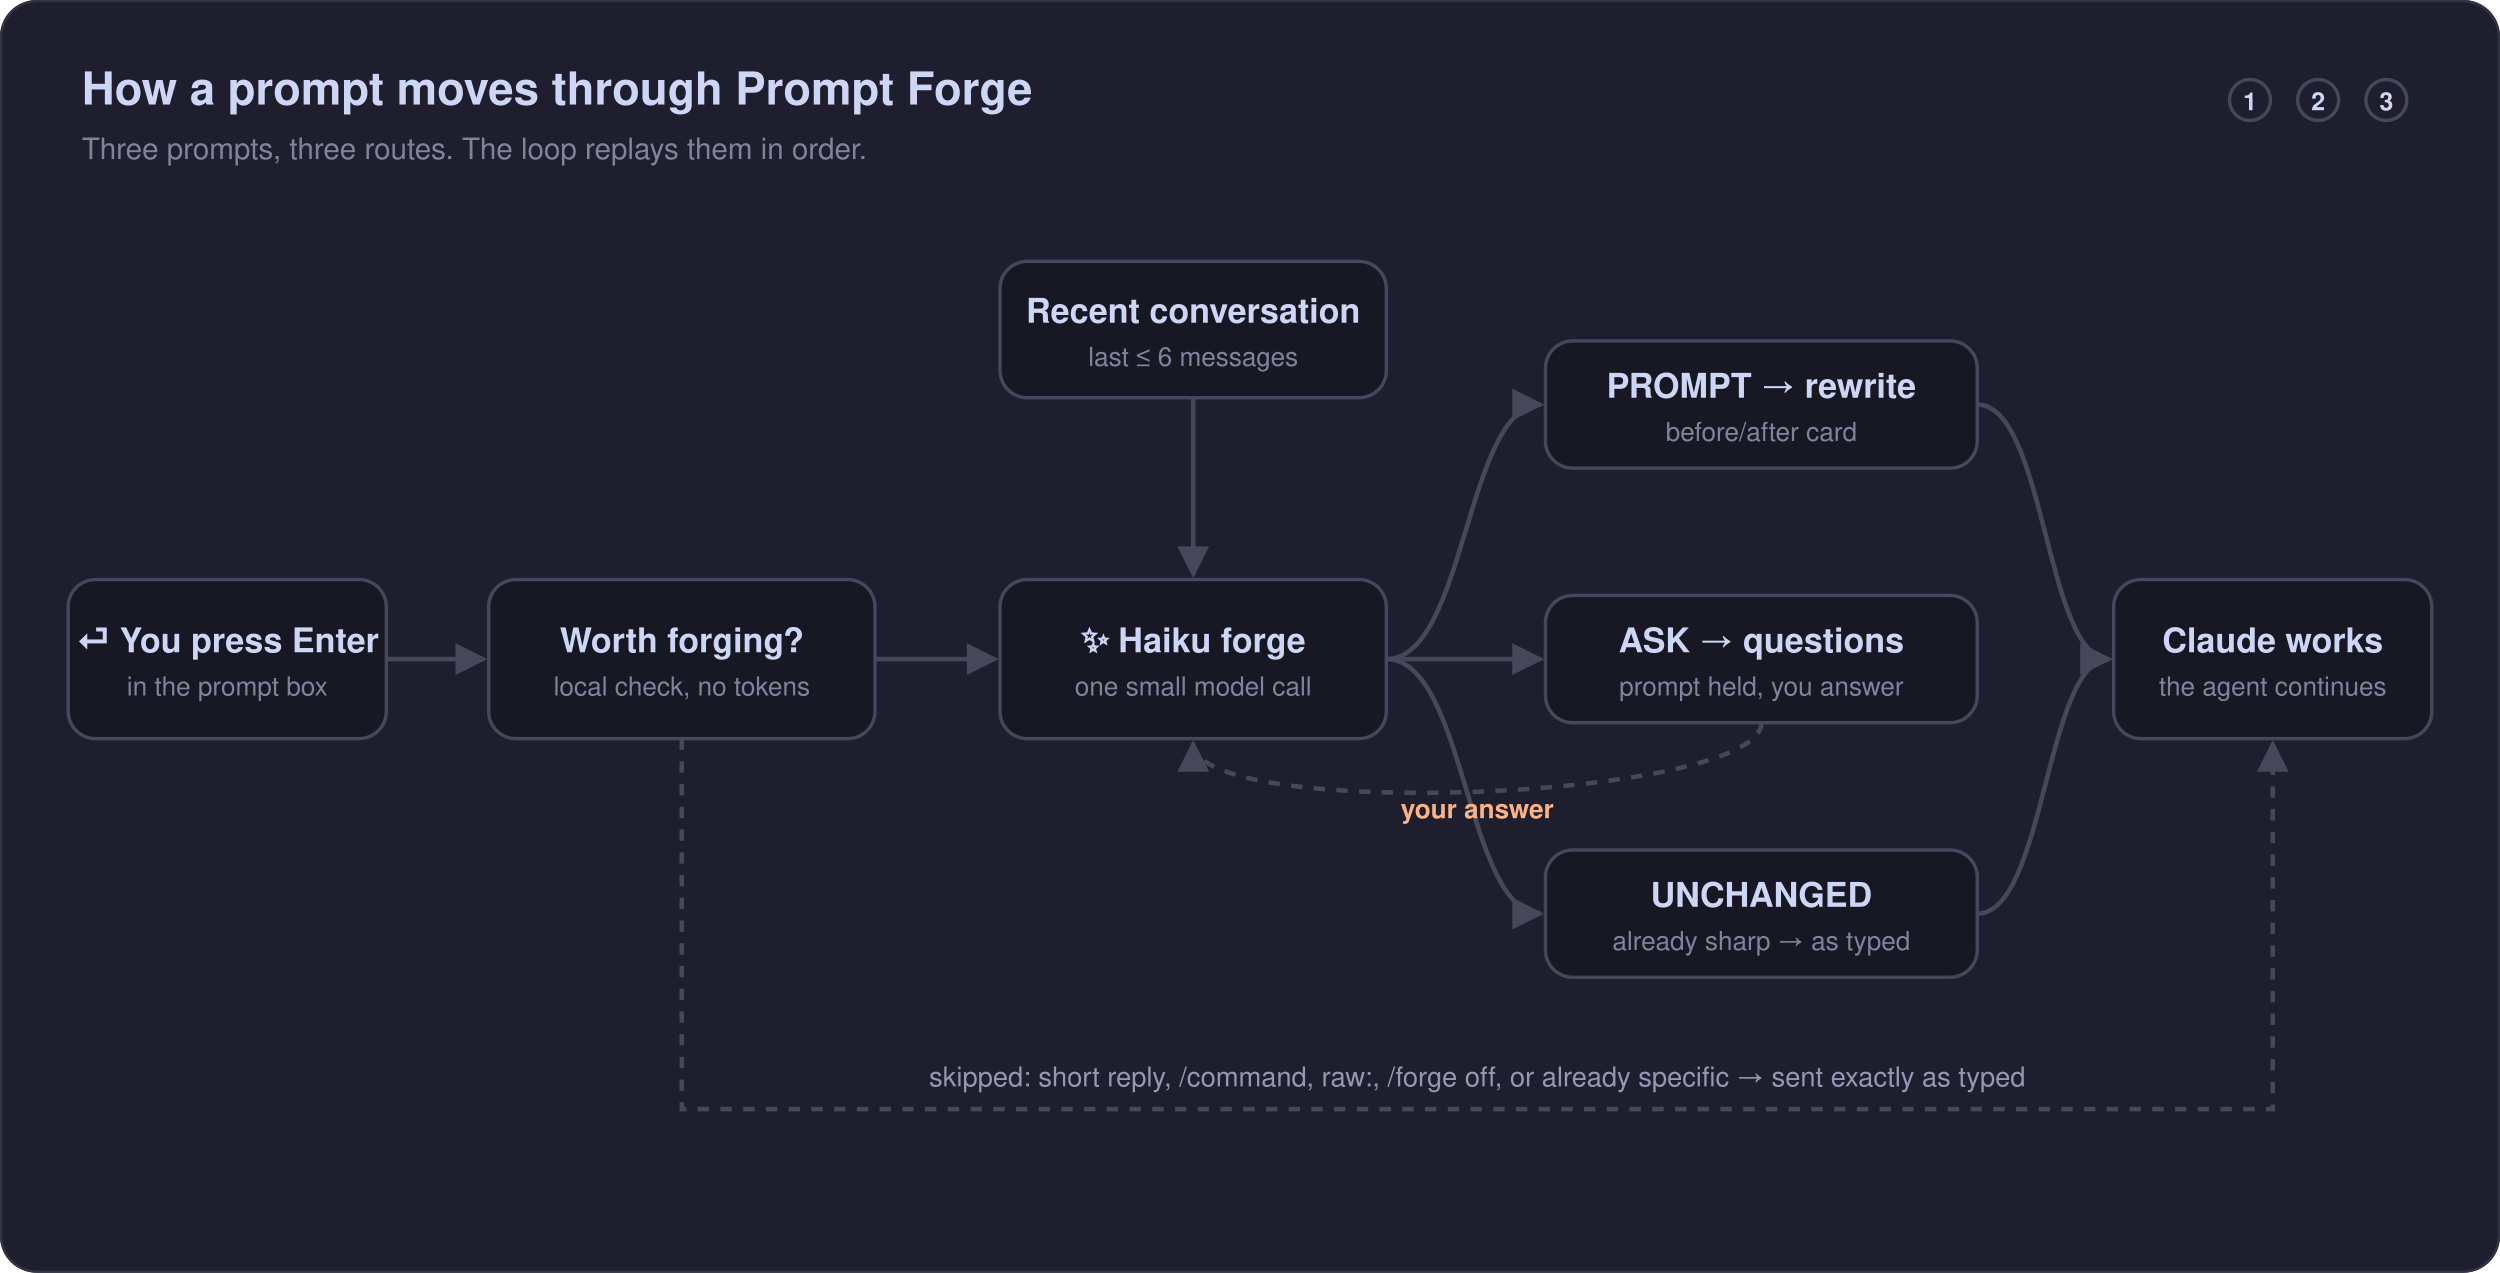
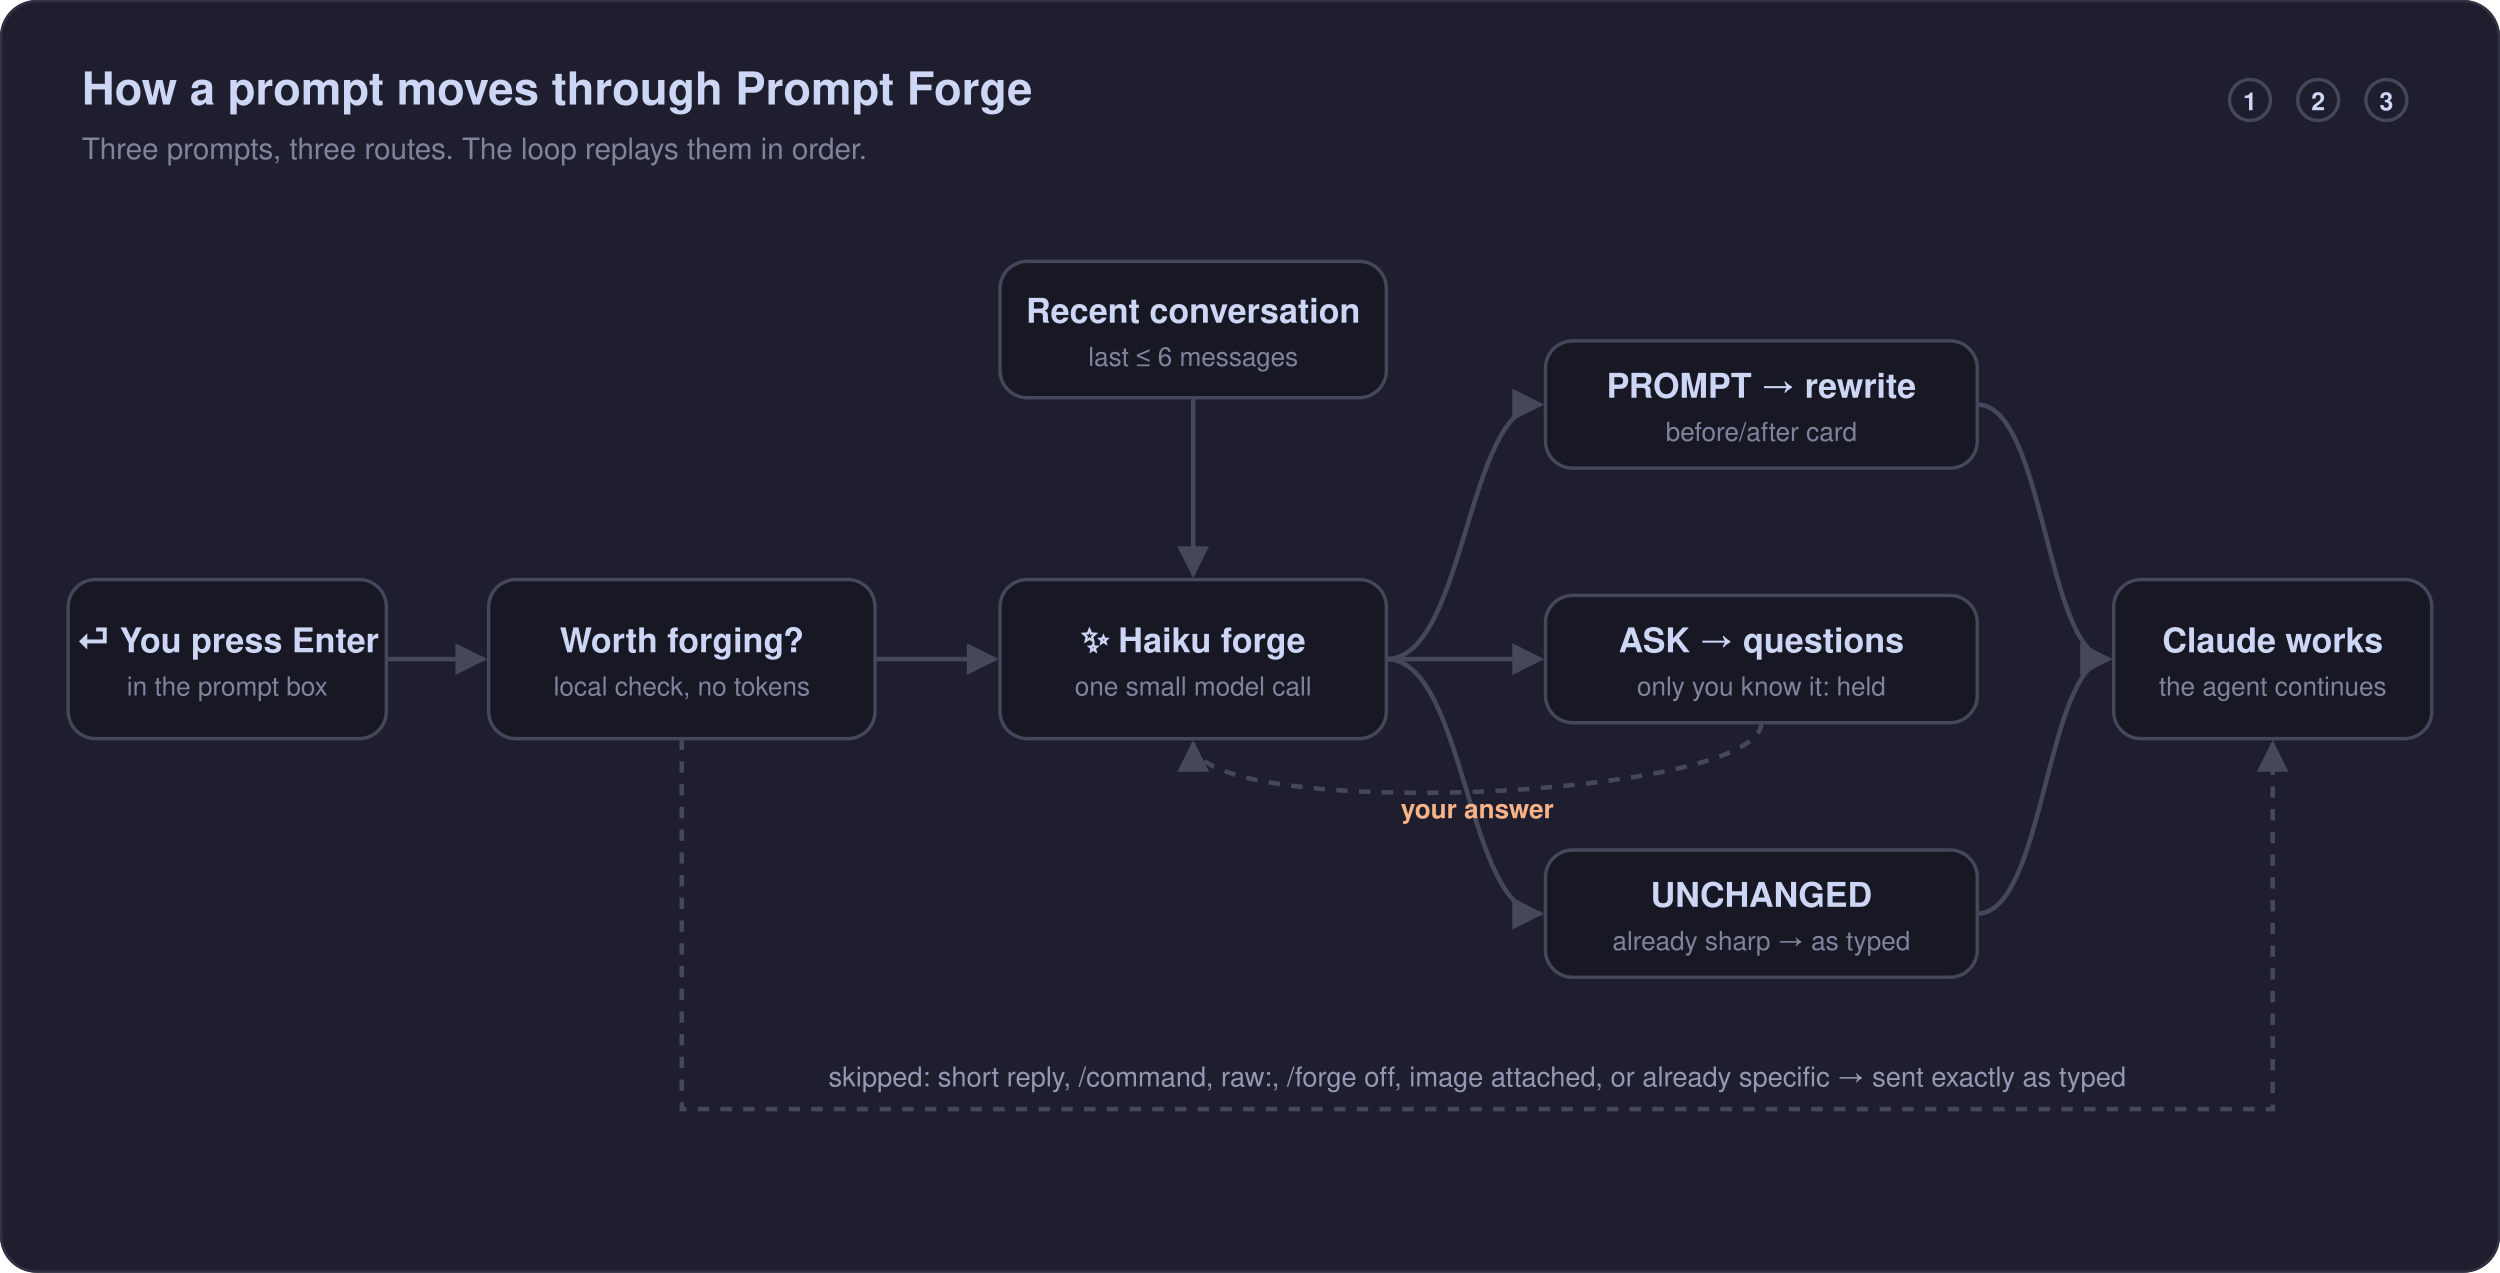
<svg xmlns="http://www.w3.org/2000/svg" viewBox="0 0 1100 560" width="1100" height="560" role="img" aria-label="Animated diagram: how a prompt moves through Prompt Forge">
  <defs>
    <marker id="arrow" viewBox="0 0 10 10" refX="9" refY="5" markerWidth="7" markerHeight="7" orient="auto-start-reverse">
      <path d="M0,0 L10,5 L0,10 z" fill="#45475a" />
    </marker>
    <filter id="glow" x="-30%" y="-30%" width="160%" height="160%">
      <feGaussianBlur stdDeviation="5" result="b" />
      <feMerge>
        <feMergeNode in="b" />
        <feMergeNode in="SourceGraphic" />
      </feMerge>
    </filter>
  </defs>
  <rect width="1100" height="560" rx="16" fill="#1e1e2e" />
  <rect x="0.5" y="0.5" width="1099" height="559" rx="16" fill="none" stroke="#313244" />
  <text x="36" y="46" font-family="-apple-system,BlinkMacSystemFont,'Segoe UI',Helvetica,Arial,sans-serif" font-size="20" fill="#cdd6f4" font-weight="700" text-anchor="start">How a prompt moves through Prompt Forge</text>
  <text x="36" y="70" font-family="-apple-system,BlinkMacSystemFont,'Segoe UI',Helvetica,Arial,sans-serif" font-size="13" fill="#7f849c" font-weight="400" text-anchor="start">Three prompts, three routes. The loop replays them in order.</text>
  <path d="M170,290 L213,290" fill="none" stroke="#45475a" stroke-width="2" marker-end="url(#arrow)" />
  <path d="M385,290 L438,290" fill="none" stroke="#45475a" stroke-width="2" marker-end="url(#arrow)" />
  <path d="M525,175 L525,253" fill="none" stroke="#45475a" stroke-width="2" marker-end="url(#arrow)" />
  <path d="M610,290 C645,290 645,178 678,178" fill="none" stroke="#45475a" stroke-width="2" marker-end="url(#arrow)" />
  <path d="M610,290 L678,290" fill="none" stroke="#45475a" stroke-width="2" marker-end="url(#arrow)" />
  <path d="M610,290 C645,290 645,402 678,402" fill="none" stroke="#45475a" stroke-width="2" marker-end="url(#arrow)" />
  <path d="M870,178 C900,178 900,290 928,290" fill="none" stroke="#45475a" stroke-width="2" marker-end="url(#arrow)" />
  <path d="M870,402 C900,402 900,290 928,290" fill="none" stroke="#45475a" stroke-width="2" marker-end="url(#arrow)" />
  <path d="M775,318 C775,352 525,362 525,327" fill="none" stroke="#45475a" stroke-width="2" stroke-dasharray="5 5" marker-end="url(#arrow)" />
  <path d="M300,325 L300,488 L1000,488 L1000,327" fill="none" stroke="#45475a" stroke-width="2" stroke-dasharray="5 5" marker-end="url(#arrow)" />
  <text x="650" y="360" font-family="-apple-system,BlinkMacSystemFont,'Segoe UI',Helvetica,Arial,sans-serif" font-size="11.5" fill="#fab387" font-weight="600" text-anchor="middle">your answer</text>
-   <text x="650" y="478" font-family="-apple-system,BlinkMacSystemFont,'Segoe UI',Helvetica,Arial,sans-serif" font-size="12" fill="#9399b2" font-weight="400" text-anchor="middle">skipped: short reply, /command, raw:, /forge off, or already specific → sent exactly as typed</text>
+   <text x="650" y="478" font-family="-apple-system,BlinkMacSystemFont,'Segoe UI',Helvetica,Arial,sans-serif" font-size="12" fill="#9399b2" font-weight="400" text-anchor="middle">skipped: short reply, /command, raw:, /forge off, image attached, or already specific → sent exactly as typed</text>
  <rect x="30" y="255" width="140" height="70" rx="12" fill="#181825" stroke="#45475a" stroke-width="1.5" />
  <rect x="30" y="255" width="140" height="70" rx="12" fill="#89b4fa" fill-opacity="0.12" stroke="#89b4fa" stroke-width="2.5" opacity="0" filter="url(#glow)">
    <animate attributeName="opacity" dur="21s" repeatCount="indefinite" values="0;0;1;1;0;0;1;1;0;0;1;1;0;0" keyTimes="0.0;0.009;0.019;0.052;0.062;0.333;0.343;0.371;0.381;0.743;0.752;0.781;0.79;1" />
  </rect>
  <text x="100.0" y="287.0" font-family="-apple-system,BlinkMacSystemFont,'Segoe UI',Helvetica,Arial,sans-serif" font-size="15" fill="#cdd6f4" font-weight="700" text-anchor="middle">⏎ You press Enter</text>
  <text x="100.0" y="306.0" font-family="-apple-system,BlinkMacSystemFont,'Segoe UI',Helvetica,Arial,sans-serif" font-size="11.5" fill="#7f849c" font-weight="400" text-anchor="middle">in the prompt box</text>
  <rect x="215" y="255" width="170" height="70" rx="12" fill="#181825" stroke="#45475a" stroke-width="1.5" />
  <rect x="215" y="255" width="170" height="70" rx="12" fill="#f9e2af" fill-opacity="0.12" stroke="#f9e2af" stroke-width="2.5" opacity="0" filter="url(#glow)">
    <animate attributeName="opacity" dur="21s" repeatCount="indefinite" values="0;0;1;1;0;0;1;1;0;0;1;1;0;0" keyTimes="0.0;0.057;0.067;0.09;0.1;0.376;0.386;0.409;0.419;0.786;0.795;0.824;0.833;1" />
  </rect>
  <text x="300.0" y="287.0" font-family="-apple-system,BlinkMacSystemFont,'Segoe UI',Helvetica,Arial,sans-serif" font-size="15" fill="#cdd6f4" font-weight="700" text-anchor="middle">Worth forging?</text>
  <text x="300.0" y="306.0" font-family="-apple-system,BlinkMacSystemFont,'Segoe UI',Helvetica,Arial,sans-serif" font-size="11.5" fill="#7f849c" font-weight="400" text-anchor="middle">local check, no tokens</text>
  <rect x="440" y="255" width="170" height="70" rx="12" fill="#181825" stroke="#45475a" stroke-width="1.5" />
  <rect x="440" y="255" width="170" height="70" rx="12" fill="#f5a6e6" fill-opacity="0.12" stroke="#f5a6e6" stroke-width="2.5" opacity="0" filter="url(#glow)">
    <animate attributeName="opacity" dur="21s" repeatCount="indefinite" values="0;0;1;1;0;0;1;1;0;0;1;1;0;0" keyTimes="0.0;0.114;0.124;0.176;0.186;0.433;0.443;0.481;0.49;0.633;0.643;0.667;0.676;1" />
  </rect>
  <text x="525.0" y="287.0" font-family="-apple-system,BlinkMacSystemFont,'Segoe UI',Helvetica,Arial,sans-serif" font-size="15" fill="#cdd6f4" font-weight="700" text-anchor="middle">✨ Haiku forge</text>
  <text x="525.0" y="306.0" font-family="-apple-system,BlinkMacSystemFont,'Segoe UI',Helvetica,Arial,sans-serif" font-size="11.5" fill="#7f849c" font-weight="400" text-anchor="middle">one small model call</text>
  <rect x="440" y="115" width="170" height="60" rx="12" fill="#181825" stroke="#45475a" stroke-width="1.5" />
  <rect x="440" y="115" width="170" height="60" rx="12" fill="#9399b2" fill-opacity="0.12" stroke="#9399b2" stroke-width="2.5" opacity="0" filter="url(#glow)">
    <animate attributeName="opacity" dur="21s" repeatCount="indefinite" values="0;0;1;1;0;0;1;1;0;0" keyTimes="0.0;0.095;0.105;0.133;0.143;0.409;0.419;0.448;0.457;1" />
  </rect>
  <text x="525.0" y="142.0" font-family="-apple-system,BlinkMacSystemFont,'Segoe UI',Helvetica,Arial,sans-serif" font-size="15" fill="#cdd6f4" font-weight="700" text-anchor="middle">Recent conversation</text>
  <text x="525.0" y="161.0" font-family="-apple-system,BlinkMacSystemFont,'Segoe UI',Helvetica,Arial,sans-serif" font-size="11.5" fill="#7f849c" font-weight="400" text-anchor="middle">last ≤ 6 messages</text>
  <rect x="680" y="150" width="190" height="56" rx="12" fill="#181825" stroke="#45475a" stroke-width="1.5" />
  <rect x="680" y="150" width="190" height="56" rx="12" fill="#a6e3a1" fill-opacity="0.12" stroke="#a6e3a1" stroke-width="2.5" opacity="0" filter="url(#glow)">
    <animate attributeName="opacity" dur="21s" repeatCount="indefinite" values="0;0;1;1;0;0;1;1;0;0" keyTimes="0.0;0.209;0.219;0.243;0.252;0.695;0.705;0.714;0.724;1" />
  </rect>
  <text x="775.0" y="175.0" font-family="-apple-system,BlinkMacSystemFont,'Segoe UI',Helvetica,Arial,sans-serif" font-size="15" fill="#cdd6f4" font-weight="700" text-anchor="middle">PROMPT → rewrite</text>
  <text x="775.0" y="194.0" font-family="-apple-system,BlinkMacSystemFont,'Segoe UI',Helvetica,Arial,sans-serif" font-size="11.5" fill="#7f849c" font-weight="400" text-anchor="middle">before/after card</text>
  <rect x="680" y="262" width="190" height="56" rx="12" fill="#181825" stroke="#45475a" stroke-width="1.5" />
  <rect x="680" y="262" width="190" height="56" rx="12" fill="#fab387" fill-opacity="0.12" stroke="#fab387" stroke-width="2.5" opacity="0" filter="url(#glow)">
    <animate attributeName="opacity" dur="21s" repeatCount="indefinite" values="0;0;1;1;0;0" keyTimes="0.0;0.514;0.524;0.61;0.619;1" />
  </rect>
  <text x="775.0" y="287.0" font-family="-apple-system,BlinkMacSystemFont,'Segoe UI',Helvetica,Arial,sans-serif" font-size="15" fill="#cdd6f4" font-weight="700" text-anchor="middle">ASK → questions</text>
-   <text x="775.0" y="306.0" font-family="-apple-system,BlinkMacSystemFont,'Segoe UI',Helvetica,Arial,sans-serif" font-size="11.5" fill="#7f849c" font-weight="400" text-anchor="middle">prompt held, you answer</text>
+   <text x="775.0" y="306.0" font-family="-apple-system,BlinkMacSystemFont,'Segoe UI',Helvetica,Arial,sans-serif" font-size="11.5" fill="#7f849c" font-weight="400" text-anchor="middle">only you know it: held</text>
  <rect x="680" y="374" width="190" height="56" rx="12" fill="#181825" stroke="#45475a" stroke-width="1.5" />
  <rect x="680" y="374" width="190" height="56" rx="12" fill="#9399b2" fill-opacity="0.12" stroke="#9399b2" stroke-width="2.5" opacity="0" filter="url(#glow)">
    <animate attributeName="opacity" dur="21s" repeatCount="indefinite" values="0;0" keyTimes="0.0;1" />
  </rect>
  <text x="775.0" y="399.0" font-family="-apple-system,BlinkMacSystemFont,'Segoe UI',Helvetica,Arial,sans-serif" font-size="15" fill="#cdd6f4" font-weight="700" text-anchor="middle">UNCHANGED</text>
  <text x="775.0" y="418.0" font-family="-apple-system,BlinkMacSystemFont,'Segoe UI',Helvetica,Arial,sans-serif" font-size="11.5" fill="#7f849c" font-weight="400" text-anchor="middle">already sharp → as typed</text>
  <rect x="930" y="255" width="140" height="70" rx="12" fill="#181825" stroke="#45475a" stroke-width="1.5" />
  <rect x="930" y="255" width="140" height="70" rx="12" fill="#cba6f7" fill-opacity="0.12" stroke="#cba6f7" stroke-width="2.5" opacity="0" filter="url(#glow)">
    <animate attributeName="opacity" dur="21s" repeatCount="indefinite" values="0;0;1;1;0;0;1;1;0;0;1;1;0;0" keyTimes="0.0;0.276;0.286;0.324;0.333;0.724;0.733;0.762;0.771;0.914;0.924;0.971;0.981;1" />
  </rect>
  <text x="1000.0" y="287.0" font-family="-apple-system,BlinkMacSystemFont,'Segoe UI',Helvetica,Arial,sans-serif" font-size="15" fill="#cdd6f4" font-weight="700" text-anchor="middle">Claude works</text>
  <text x="1000.0" y="306.0" font-family="-apple-system,BlinkMacSystemFont,'Segoe UI',Helvetica,Arial,sans-serif" font-size="11.5" fill="#7f849c" font-weight="400" text-anchor="middle">the agent continues</text>
  <g opacity="0">
    <animate attributeName="opacity" dur="21s" repeatCount="indefinite" values="0;0;1;1;0;0" keyTimes="0;0.014;0.021;0.055;0.062;1" />
    <animateMotion dur="21s" repeatCount="indefinite" path="M100,290 L300,290" calcMode="linear" keyPoints="0;0;1;1" keyTimes="0;0.014;0.062;1" />
    <rect x="-105.5" y="-13" width="211.0" height="26" rx="13" fill="#89b4fa" />
    <text x="0" y="4.5" font-family="ui-monospace,SFMono-Regular,Menlo,Consolas,'DejaVu Sans Mono',monospace" font-size="12.5" fill="#11111b" font-weight="700" text-anchor="middle" textLength="189.0" lengthAdjust="spacingAndGlyphs">can u make the dashboard…</text>
  </g>
  <g opacity="0">
    <animate attributeName="opacity" dur="21s" repeatCount="indefinite" values="0;0;1;1;0;0" keyTimes="0;0.076;0.083;0.117;0.124;1" />
    <animateMotion dur="21s" repeatCount="indefinite" path="M300,290 L525,290" calcMode="linear" keyPoints="0;0;1;1" keyTimes="0;0.076;0.124;1" />
    <rect x="-105.5" y="-13" width="211.0" height="26" rx="13" fill="#89b4fa" />
    <text x="0" y="4.5" font-family="ui-monospace,SFMono-Regular,Menlo,Consolas,'DejaVu Sans Mono',monospace" font-size="12.5" fill="#11111b" font-weight="700" text-anchor="middle" textLength="189.0" lengthAdjust="spacingAndGlyphs">can u make the dashboard…</text>
  </g>
  <g opacity="0">
    <animate attributeName="opacity" dur="21s" repeatCount="indefinite" values="0;0;1;1;0;0" keyTimes="0;0.095;0.102;0.126;0.133;1" />
    <animateMotion dur="21s" repeatCount="indefinite" path="M525,175 L525,255" calcMode="linear" keyPoints="0;0;1;1" keyTimes="0;0.095;0.133;1" />
    <rect x="-40.0" y="-13" width="80" height="26" rx="13" fill="#9399b2" />
    <text x="0" y="4.5" font-family="-apple-system,BlinkMacSystemFont,'Segoe UI',Helvetica,Arial,sans-serif" font-size="12.5" fill="#11111b" font-weight="700" text-anchor="middle" textLength="58" lengthAdjust="spacingAndGlyphs">context</text>
  </g>
  <g opacity="0">
    <animate attributeName="opacity" dur="21s" repeatCount="indefinite" values="0;0;1;1;0;0" keyTimes="0;0.176;0.183;0.212;0.219;1" />
    <animateMotion dur="21s" repeatCount="indefinite" path="M525,290 C645,290 645,178 775,178" calcMode="linear" keyPoints="0;0;1;1" keyTimes="0;0.176;0.219;1" />
    <rect x="-112.9" y="-13" width="225.8" height="26" rx="13" fill="#a6e3a1" />
    <text x="0" y="4.5" font-family="-apple-system,BlinkMacSystemFont,'Segoe UI',Helvetica,Arial,sans-serif" font-size="12.5" fill="#11111b" font-weight="700" text-anchor="middle" textLength="203.8" lengthAdjust="spacingAndGlyphs">✨ goal · limits · done when</text>
  </g>
  <g opacity="0">
    <animate attributeName="opacity" dur="21s" repeatCount="indefinite" values="0;0;1;1;0;0" keyTimes="0;0.243;0.25;0.274;0.281;1" />
    <animateMotion dur="21s" repeatCount="indefinite" path="M775,178 C905,178 905,290 1000,290" calcMode="linear" keyPoints="0;0;1;1" keyTimes="0;0.243;0.281;1" />
    <rect x="-53.7" y="-13" width="107.4" height="26" rx="13" fill="#a6e3a1" />
    <text x="0" y="4.5" font-family="-apple-system,BlinkMacSystemFont,'Segoe UI',Helvetica,Arial,sans-serif" font-size="12.5" fill="#11111b" font-weight="700" text-anchor="middle" textLength="85.4" lengthAdjust="spacingAndGlyphs">✨ rewritten</text>
  </g>
  <g opacity="0">
    <animate attributeName="opacity" dur="21s" repeatCount="indefinite" values="0;0;1;1;0;0" keyTimes="0;0.333;0.341;0.374;0.381;1" />
    <animateMotion dur="21s" repeatCount="indefinite" path="M100,290 L300,290" calcMode="linear" keyPoints="0;0;1;1" keyTimes="0;0.333;0.381;1" />
    <rect x="-79.6" y="-13" width="159.2" height="26" rx="13" fill="#89b4fa" />
    <text x="0" y="4.5" font-family="ui-monospace,SFMono-Regular,Menlo,Consolas,'DejaVu Sans Mono',monospace" font-size="12.5" fill="#11111b" font-weight="700" text-anchor="middle" textLength="137.2" lengthAdjust="spacingAndGlyphs">rename it so it's…</text>
  </g>
  <g opacity="0">
    <animate attributeName="opacity" dur="21s" repeatCount="indefinite" values="0;0;1;1;0;0" keyTimes="0;0.391;0.398;0.431;0.438;1" />
    <animateMotion dur="21s" repeatCount="indefinite" path="M300,290 L525,290" calcMode="linear" keyPoints="0;0;1;1" keyTimes="0;0.391;0.438;1" />
    <rect x="-79.6" y="-13" width="159.2" height="26" rx="13" fill="#89b4fa" />
    <text x="0" y="4.5" font-family="ui-monospace,SFMono-Regular,Menlo,Consolas,'DejaVu Sans Mono',monospace" font-size="12.5" fill="#11111b" font-weight="700" text-anchor="middle" textLength="137.2" lengthAdjust="spacingAndGlyphs">rename it so it's…</text>
  </g>
  <g opacity="0">
    <animate attributeName="opacity" dur="21s" repeatCount="indefinite" values="0;0;1;1;0;0" keyTimes="0;0.409;0.417;0.441;0.448;1" />
    <animateMotion dur="21s" repeatCount="indefinite" path="M525,175 L525,255" calcMode="linear" keyPoints="0;0;1;1" keyTimes="0;0.409;0.448;1" />
    <rect x="-40.0" y="-13" width="80" height="26" rx="13" fill="#9399b2" />
    <text x="0" y="4.5" font-family="-apple-system,BlinkMacSystemFont,'Segoe UI',Helvetica,Arial,sans-serif" font-size="12.5" fill="#11111b" font-weight="700" text-anchor="middle" textLength="58" lengthAdjust="spacingAndGlyphs">context</text>
  </g>
  <g opacity="0">
    <animate attributeName="opacity" dur="21s" repeatCount="indefinite" values="0;0;1;1;0;0" keyTimes="0;0.481;0.488;0.512;0.519;1" />
    <animateMotion dur="21s" repeatCount="indefinite" path="M525,290 L775,290" calcMode="linear" keyPoints="0;0;1;1" keyTimes="0;0.481;0.519;1" />
    <rect x="-64.8" y="-13" width="129.6" height="26" rx="13" fill="#fab387" />
    <text x="0" y="4.5" font-family="-apple-system,BlinkMacSystemFont,'Segoe UI',Helvetica,Arial,sans-serif" font-size="12.5" fill="#11111b" font-weight="700" text-anchor="middle" textLength="107.6" lengthAdjust="spacingAndGlyphs">? needs a name</text>
  </g>
  <g opacity="0">
    <animate attributeName="opacity" dur="21s" repeatCount="indefinite" values="0;0;1;1;0;0" keyTimes="0;0.524;0.538;0.595;0.61;1" />
    <rect x="684" y="212" width="182" height="32" rx="8" fill="#fab387" />
    <text x="775" y="233" font-family="-apple-system,BlinkMacSystemFont,'Segoe UI',Helvetica,Arial,sans-serif" font-size="12" fill="#11111b" font-weight="700" text-anchor="middle">What should the new name be?</text>
  </g>
  <g opacity="0">
    <animate attributeName="opacity" dur="21s" repeatCount="indefinite" values="0;0;1;1;0;0" keyTimes="0;0.591;0.598;0.631;0.638;1" />
    <animateMotion dur="21s" repeatCount="indefinite" path="M775,318 C775,352 525,362 525,325" calcMode="linear" keyPoints="0;0;1;1" keyTimes="0;0.591;0.638;1" />
    <rect x="-57.4" y="-13" width="114.8" height="26" rx="13" fill="#fab387" />
    <text x="0" y="4.5" font-family="ui-monospace,SFMono-Regular,Menlo,Consolas,'DejaVu Sans Mono',monospace" font-size="12.5" fill="#11111b" font-weight="700" text-anchor="middle" textLength="92.8" lengthAdjust="spacingAndGlyphs">prompt-smith</text>
  </g>
  <g opacity="0">
    <animate attributeName="opacity" dur="21s" repeatCount="indefinite" values="0;0;1;1;0;0" keyTimes="0;0.662;0.669;0.693;0.7;1" />
    <animateMotion dur="21s" repeatCount="indefinite" path="M525,290 C645,290 645,178 775,178" calcMode="linear" keyPoints="0;0;1;1" keyTimes="0;0.662;0.7;1" />
    <rect x="-101.8" y="-13" width="203.6" height="26" rx="13" fill="#a6e3a1" />
    <text x="0" y="4.5" font-family="-apple-system,BlinkMacSystemFont,'Segoe UI',Helvetica,Arial,sans-serif" font-size="12.5" fill="#11111b" font-weight="700" text-anchor="middle" textLength="181.6" lengthAdjust="spacingAndGlyphs">✨ rename to prompt-smith</text>
  </g>
  <g opacity="0">
    <animate attributeName="opacity" dur="21s" repeatCount="indefinite" values="0;0;1;1;0;0" keyTimes="0;0.695;0.702;0.721;0.729;1" />
    <animateMotion dur="21s" repeatCount="indefinite" path="M775,178 C905,178 905,290 1000,290" calcMode="linear" keyPoints="0;0;1;1" keyTimes="0;0.695;0.729;1" />
    <rect x="-53.7" y="-13" width="107.4" height="26" rx="13" fill="#a6e3a1" />
    <text x="0" y="4.5" font-family="-apple-system,BlinkMacSystemFont,'Segoe UI',Helvetica,Arial,sans-serif" font-size="12.5" fill="#11111b" font-weight="700" text-anchor="middle" textLength="85.4" lengthAdjust="spacingAndGlyphs">✨ rewritten</text>
  </g>
  <g opacity="0">
    <animate attributeName="opacity" dur="21s" repeatCount="indefinite" values="0;0;1;1;0;0" keyTimes="0;0.752;0.759;0.788;0.795;1" />
    <animateMotion dur="21s" repeatCount="indefinite" path="M100,290 L300,290" calcMode="linear" keyPoints="0;0;1;1" keyTimes="0;0.752;0.795;1" />
    <rect x="-61.1" y="-13" width="122.2" height="26" rx="13" fill="#89b4fa" />
    <text x="0" y="4.5" font-family="ui-monospace,SFMono-Regular,Menlo,Consolas,'DejaVu Sans Mono',monospace" font-size="12.5" fill="#11111b" font-weight="700" text-anchor="middle" textLength="100.2" lengthAdjust="spacingAndGlyphs">yes push them</text>
  </g>
  <g opacity="0">
    <animate attributeName="opacity" dur="21s" repeatCount="indefinite" values="0;0;1;1;0;0" keyTimes="0;0.819;0.826;0.912;0.919;1" />
    <animateMotion dur="21s" repeatCount="indefinite" path="M300,325 L300,488 L1000,488 L1000,325" calcMode="linear" keyPoints="0;0;1;1" keyTimes="0;0.819;0.919;1" />
    <rect x="-61.1" y="-13" width="122.2" height="26" rx="13" fill="#9399b2" />
    <text x="0" y="4.5" font-family="ui-monospace,SFMono-Regular,Menlo,Consolas,'DejaVu Sans Mono',monospace" font-size="12.5" fill="#11111b" font-weight="700" text-anchor="middle" textLength="100.2" lengthAdjust="spacingAndGlyphs">yes push them</text>
  </g>
  <g opacity="0">
    <animate attributeName="opacity" dur="21s" repeatCount="indefinite" values="0;0;1;1;0;0" keyTimes="0;0.001;0.017;0.317;0.333;1" />
    <circle cx="45" cy="529" r="10" fill="#a6e3a1" />
    <text x="45" y="533.5" font-family="-apple-system,BlinkMacSystemFont,'Segoe UI',Helvetica,Arial,sans-serif" font-size="12" fill="#11111b" font-weight="700" text-anchor="middle">1</text>
    <text x="64" y="534" font-family="-apple-system,BlinkMacSystemFont,'Segoe UI',Helvetica,Arial,sans-serif" font-size="14" fill="#cdd6f4" font-weight="400" text-anchor="start">A rough prompt is rewritten: goal first, your limits kept, a finish line added.</text>
  </g>
  <g opacity="0">
    <animate attributeName="opacity" dur="21s" repeatCount="indefinite" values="0;0;1;1;0;0" keyTimes="0;0.333;0.35;0.726;0.743;1" />
    <circle cx="45" cy="529" r="10" fill="#fab387" />
    <text x="45" y="533.5" font-family="-apple-system,BlinkMacSystemFont,'Segoe UI',Helvetica,Arial,sans-serif" font-size="12" fill="#11111b" font-weight="700" text-anchor="middle">2</text>
-     <text x="64" y="534" font-family="-apple-system,BlinkMacSystemFont,'Segoe UI',Helvetica,Arial,sans-serif" font-size="14" fill="#cdd6f4" font-weight="400" text-anchor="start">An unclear prompt is held. The forge asks, you answer, Claude continues with both.</text>
+     <text x="64" y="534" font-family="-apple-system,BlinkMacSystemFont,'Segoe UI',Helvetica,Arial,sans-serif" font-size="14" fill="#cdd6f4" font-weight="400" text-anchor="start">Only you know a missing fact (a value, a new name)? The forge asks, you answer, Claude continues.</text>
  </g>
  <g opacity="0">
    <animate attributeName="opacity" dur="21s" repeatCount="indefinite" values="0;0;1;1;0;0" keyTimes="0;0.743;0.759;0.983;1;1" />
    <circle cx="45" cy="529" r="10" fill="#9399b2" />
    <text x="45" y="533.5" font-family="-apple-system,BlinkMacSystemFont,'Segoe UI',Helvetica,Arial,sans-serif" font-size="12" fill="#11111b" font-weight="700" text-anchor="middle">3</text>
    <text x="64" y="534" font-family="-apple-system,BlinkMacSystemFont,'Segoe UI',Helvetica,Arial,sans-serif" font-size="14" fill="#cdd6f4" font-weight="400" text-anchor="start">Short replies, /commands and already-specific prompts skip the forge: no model call.</text>
  </g>
  <circle cx="990" cy="44" r="9" fill="none" stroke="#45475a" stroke-width="1.5" />
  <circle cx="990" cy="44" r="10" fill="#a6e3a1" fill-opacity="0.25" stroke="#a6e3a1" stroke-width="3" opacity="0">
    <animate attributeName="opacity" dur="21s" repeatCount="indefinite" values="0;0;1;1;0;0" keyTimes="0;0.001;0.014;0.319;0.333;1" />
  </circle>
  <text x="990" y="48.5" font-family="-apple-system,BlinkMacSystemFont,'Segoe UI',Helvetica,Arial,sans-serif" font-size="11" fill="#cdd6f4" font-weight="700" text-anchor="middle">1</text>
  <circle cx="1020" cy="44" r="9" fill="none" stroke="#45475a" stroke-width="1.5" />
  <circle cx="1020" cy="44" r="10" fill="#fab387" fill-opacity="0.25" stroke="#fab387" stroke-width="3" opacity="0">
    <animate attributeName="opacity" dur="21s" repeatCount="indefinite" values="0;0;1;1;0;0" keyTimes="0;0.333;0.348;0.729;0.743;1" />
  </circle>
  <text x="1020" y="48.5" font-family="-apple-system,BlinkMacSystemFont,'Segoe UI',Helvetica,Arial,sans-serif" font-size="11" fill="#cdd6f4" font-weight="700" text-anchor="middle">2</text>
  <circle cx="1050" cy="44" r="9" fill="none" stroke="#45475a" stroke-width="1.5" />
  <circle cx="1050" cy="44" r="10" fill="#9399b2" fill-opacity="0.25" stroke="#9399b2" stroke-width="3" opacity="0">
    <animate attributeName="opacity" dur="21s" repeatCount="indefinite" values="0;0;1;1;0;0" keyTimes="0;0.743;0.757;0.986;1;1" />
  </circle>
  <text x="1050" y="48.5" font-family="-apple-system,BlinkMacSystemFont,'Segoe UI',Helvetica,Arial,sans-serif" font-size="11" fill="#cdd6f4" font-weight="700" text-anchor="middle">3</text>
</svg>
